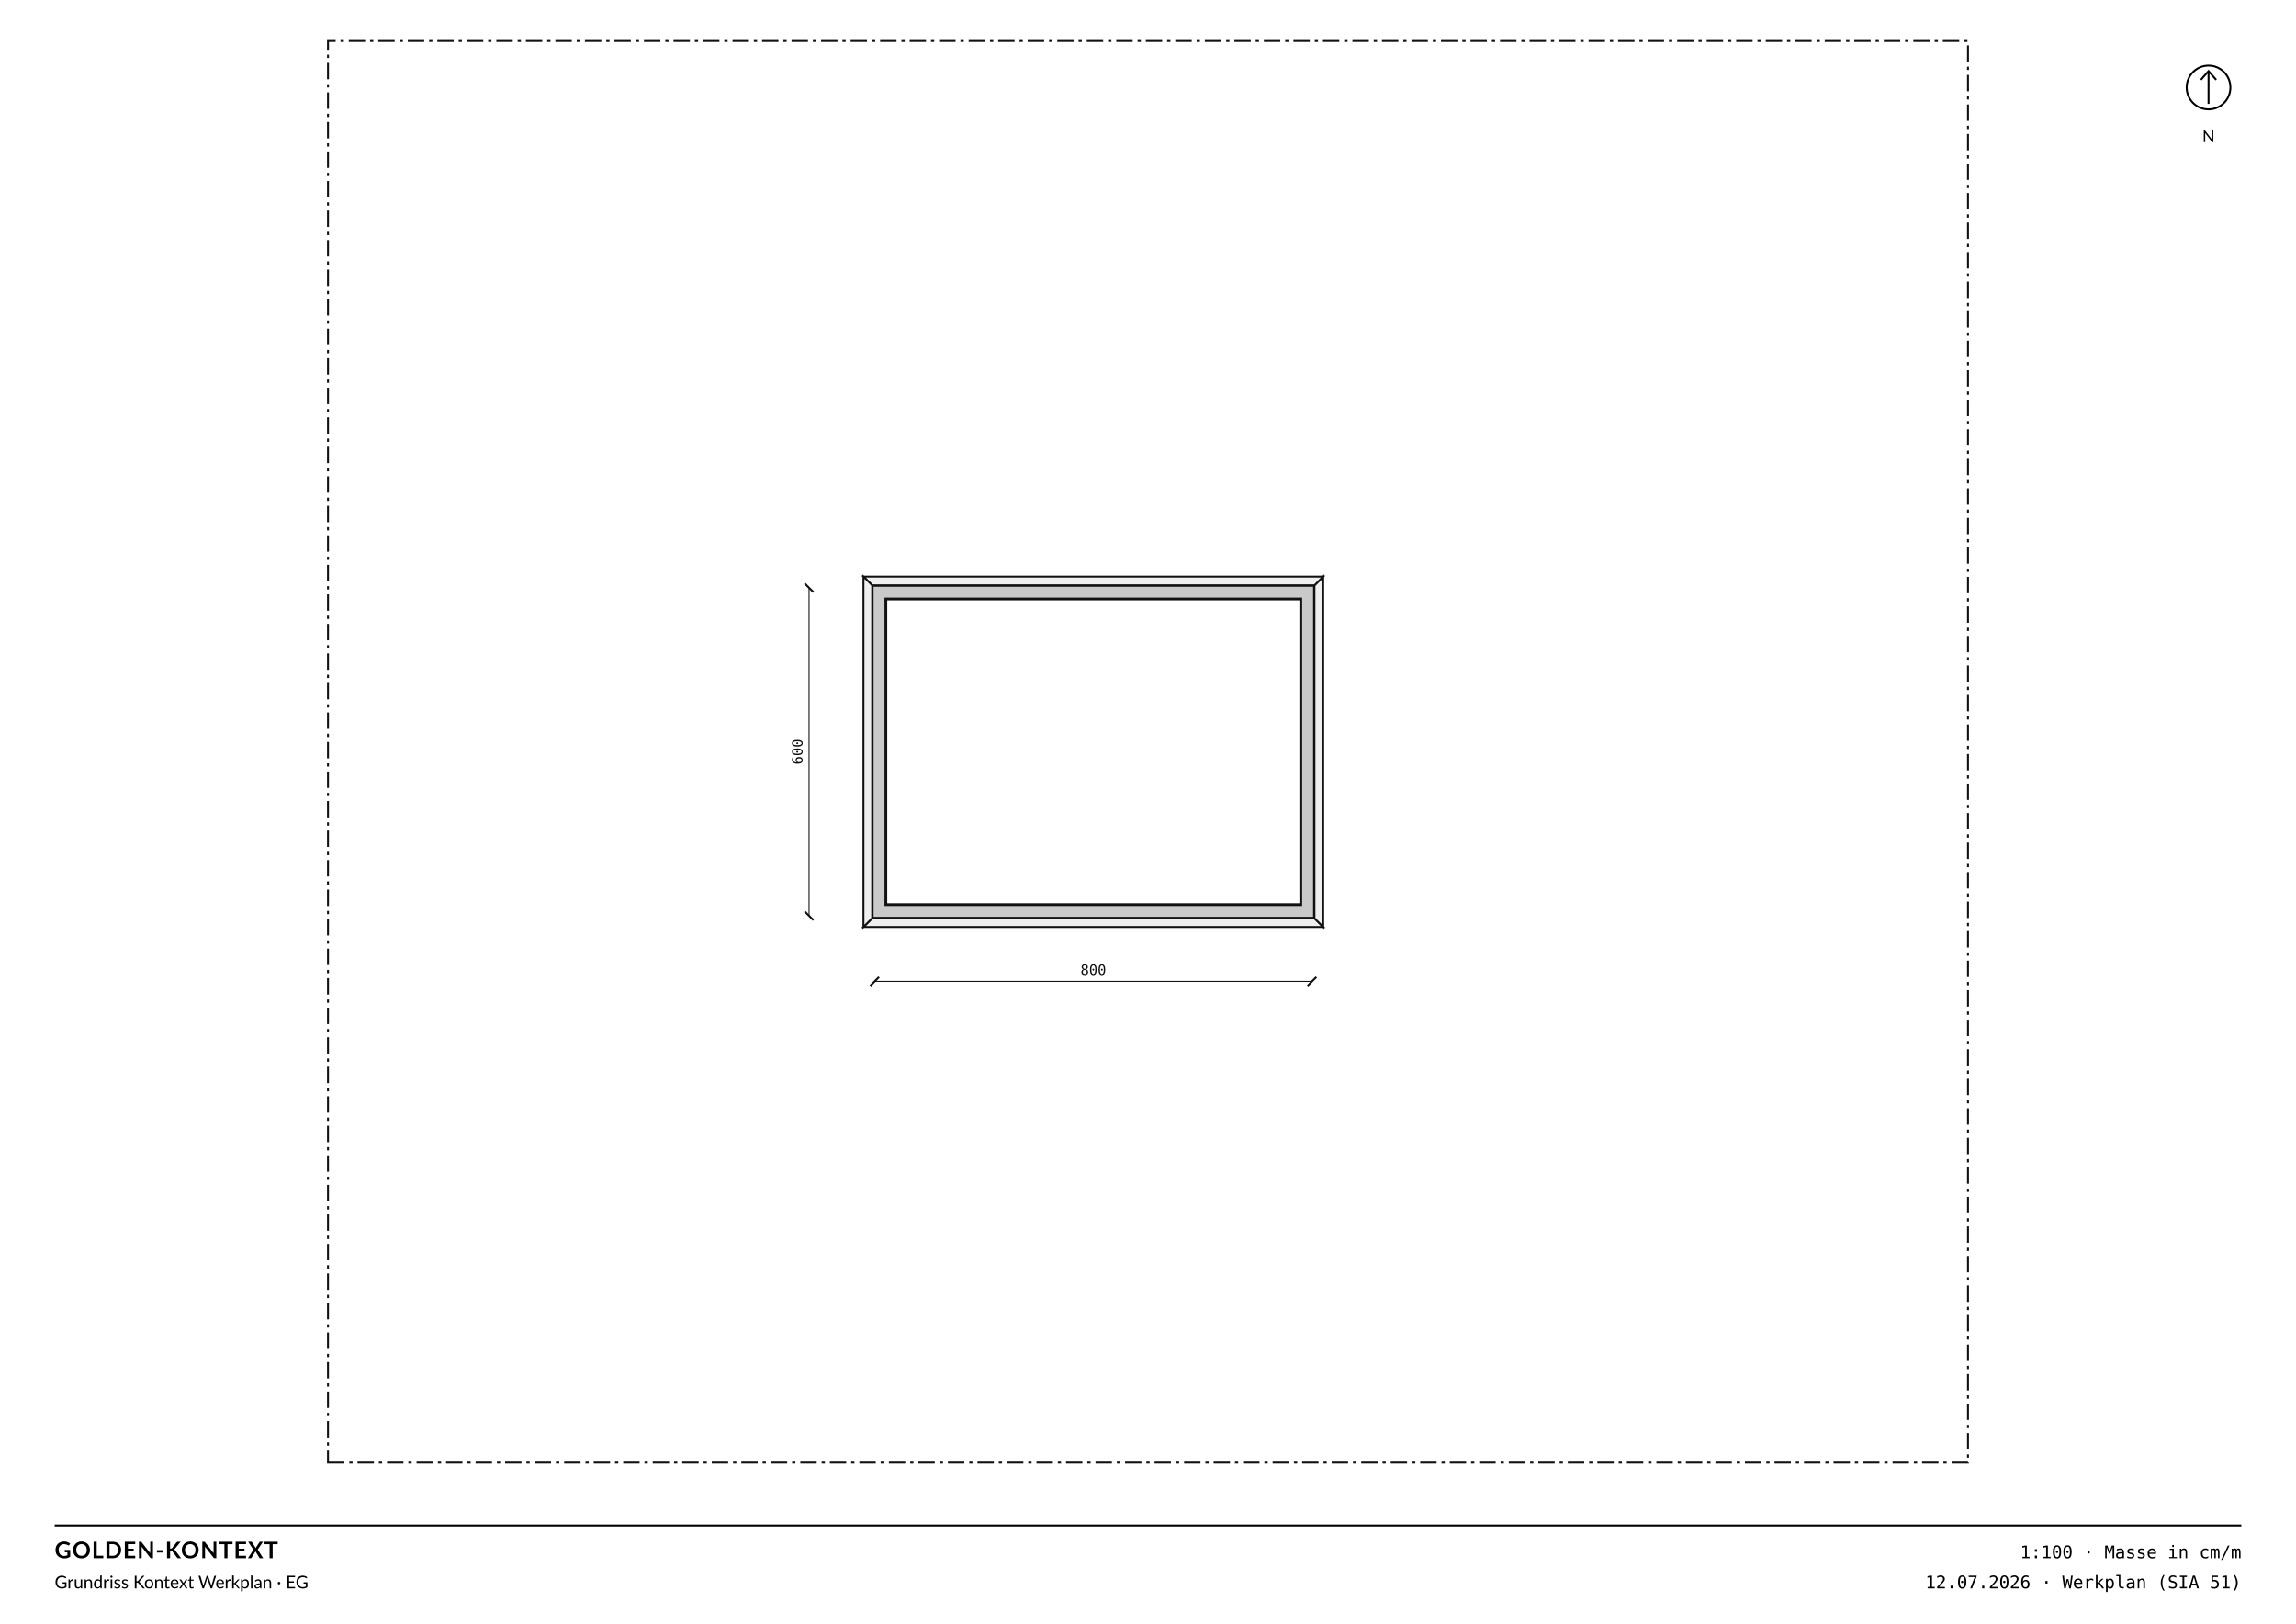
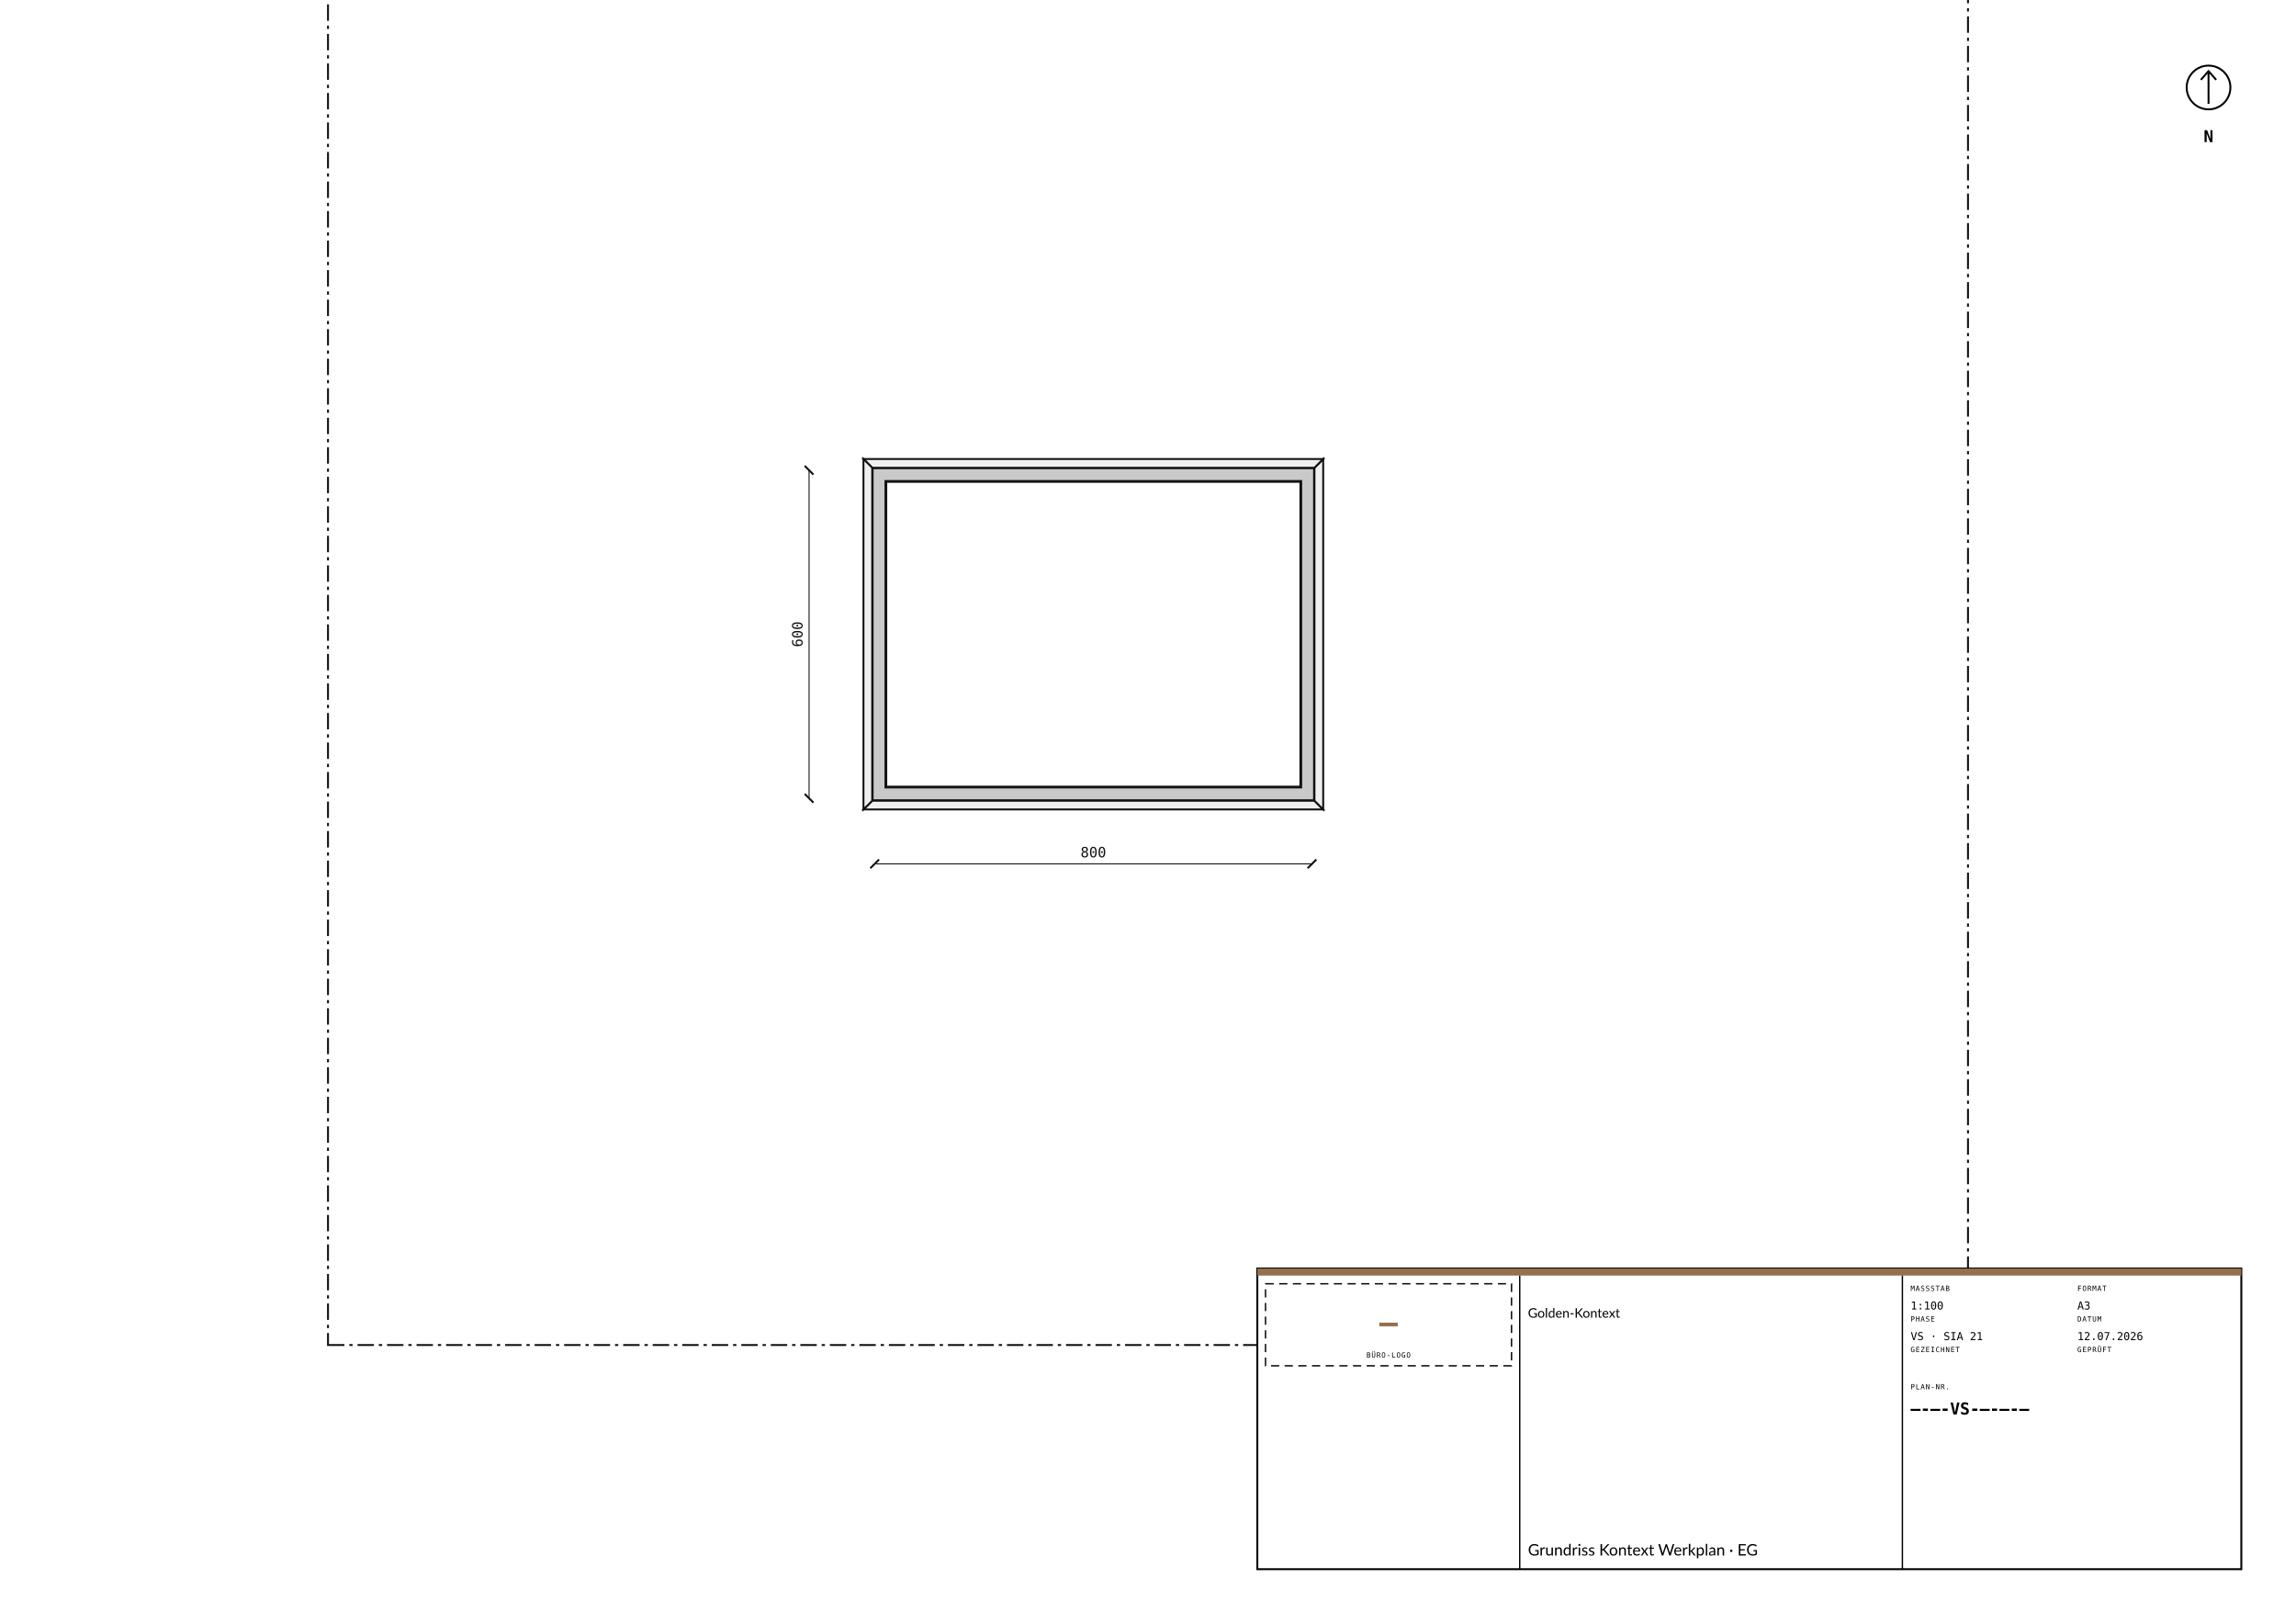
<svg xmlns="http://www.w3.org/2000/svg" width="420mm" height="297mm" viewBox="0 0 420 297" font-family="Helvetica, Arial, sans-serif">
  <rect width="420" height="297" fill="white" />
-   <g transform="translate(160.00, 167.50) scale(0.01)">
+   <g transform="translate(160.00, 146.00) scale(0.01)">
    <path d="M 8045 45 L 8045 -6045 L -45 -6045 L -45 45 Z M 205 -5795 L 7795 -5795 L 7795 -205 L 205 -205 Z" fill-rule="evenodd" fill="#c9c9c9" stroke="#111" stroke-width="50" />
    <path d="M -45 45 L 8045 45 L 8205 205 L -205 205 Z" fill-rule="evenodd" fill="#efefef" stroke="#111" stroke-width="35" />
    <path d="M 8045 45 L 8045 -6045 L 8205 -6205 L 8205 205 Z" fill-rule="evenodd" fill="#efefef" stroke="#111" stroke-width="35" />
    <path d="M 8045 -6045 L -45 -6045 L -205 -6205 L 8205 -6205 Z" fill-rule="evenodd" fill="#efefef" stroke="#111" stroke-width="35" />
    <path d="M -45 -6045 L -45 45 L -205 205 L -205 -6205 Z" fill-rule="evenodd" fill="#efefef" stroke="#111" stroke-width="35" />
    <path d="M -10000 10000 L 20000 10000 L 20000 -16000 L -10000 -16000 Z" fill-rule="evenodd" fill="none" stroke="#111" stroke-width="35" stroke-dasharray="300 90 60 90" />
    <g stroke="#111" fill="#111">
      <line x1="0" y1="1200" x2="8000" y2="1200" stroke-width="18" />
      <line x1="-80" y1="1280" x2="80" y2="1120" stroke-width="36" />
      <line x1="7920" y1="1280" x2="8080" y2="1120" stroke-width="36" />
      <text x="4000" y="1080" text-anchor="middle" font-size="260" font-family="'IBM Plex Mono', ui-monospace, monospace" stroke="none">800</text>
    </g>
    <g stroke="#111" fill="#111">
      <line x1="-1200" y1="0" x2="-1200" y2="-6000" stroke-width="18" />
      <line x1="-1280" y1="-80" x2="-1120" y2="80" stroke-width="36" />
      <line x1="-1280" y1="-6080" x2="-1120" y2="-5920" stroke-width="36" />
      <text x="-1320" y="-3000" text-anchor="middle" font-size="260" font-family="'IBM Plex Mono', ui-monospace, monospace" stroke="none" transform="rotate(-90 -1320 -3000)">600</text>
    </g>
  </g>
-   <g stroke="black" fill="none" stroke-width="0.35">
-     <circle cx="404" cy="16" r="4" />
-     <path d="M 404 19 L 404 13 M 402.6 14.6 L 404 13 L 405.4 14.6" />
-     <text x="404" y="26" text-anchor="middle" font-size="3" font-family="'Lato', Helvetica, Arial, sans-serif" stroke="none" fill="black">N</text>
+   <g data-teil="nordpfeil" stroke="black" fill="none" stroke-width="0.35">
+     <circle cx="404.00" cy="16.00" r="4" />
+     <path d="M 404.00 19.00 L 404.00 13.00 M 402.60 14.60 L 404.00 13.00 L 405.40 14.60" />
+     <text x="404.00" y="26.00" text-anchor="middle" font-family="'IBM Plex Mono', ui-monospace, monospace" font-size="3" font-feature-settings="'tnum'" font-weight="bold" stroke="none" fill="black">N</text>
  </g>
-   <g font-size="3.2">
-     <line x1="10" y1="279" x2="410" y2="279" stroke="black" stroke-width="0.35" />
-     <text x="10" y="285" font-weight="bold" font-family="'Lato', Helvetica, Arial, sans-serif" letter-spacing="0.04em" font-size="4.2">GOLDEN-KONTEXT</text>
-     <text x="10" y="290.5" font-family="'Lato', Helvetica, Arial, sans-serif">Grundriss Kontext Werkplan · EG</text>
-     <text x="410" y="285" text-anchor="end" font-family="'IBM Plex Mono', ui-monospace, monospace" font-feature-settings="'tnum'">1:100 · Masse in cm/m</text>
-     <text x="410" y="290.5" text-anchor="end" font-family="'IBM Plex Mono', ui-monospace, monospace" font-feature-settings="'tnum'">12.07.2026 · Werkplan (SIA 51)</text>
+   <g data-teil="plankopf">
+     <rect x="230" y="232" width="180" height="55" fill="white" stroke="black" stroke-width="0.35" />
+     <rect x="230" y="232" width="180" height="1.3" fill="#94704F" />
+     <line x1="278" y1="233.3" x2="278" y2="287" stroke="black" stroke-width="0.25" />
+     <line x1="348" y1="233.3" x2="348" y2="287" stroke="black" stroke-width="0.25" />
+     <rect x="231.5" y="234.8" width="45" height="15" fill="none" stroke="black" stroke-width="0.25" stroke-dasharray="1.5 1" />
+     <text x="254.00" y="243.80" text-anchor="middle" font-family="'IBM Plex Mono', ui-monospace, monospace" font-size="5.6" font-feature-settings="'tnum'" font-weight="bold" fill="#94704F">—</text>
+     <text x="254.00" y="248.30" text-anchor="middle" font-family="'IBM Plex Mono', ui-monospace, monospace" font-size="1.3" font-feature-settings="'tnum'" letter-spacing="0.1em">BÜRO-LOGO</text>
+     <text x="279.50" y="241.00" text-anchor="start" font-family="'Lato', Helvetica, Arial, sans-serif" font-size="2.4">Golden-Kontext</text>
+     <text x="279.50" y="284.50" text-anchor="start" font-family="'Lato', Helvetica, Arial, sans-serif" font-size="2.9">Grundriss Kontext Werkplan · EG</text>
+     <text x="349.50" y="236.10" text-anchor="start" font-family="'IBM Plex Mono', ui-monospace, monospace" font-size="1.3" font-feature-settings="'tnum'" letter-spacing="0.1em">MASSSTAB</text>
+     <text x="349.50" y="239.50" text-anchor="start" font-family="'IBM Plex Mono', ui-monospace, monospace" font-size="2" font-feature-settings="'tnum'">1:100</text>
+     <text x="380.00" y="236.10" text-anchor="start" font-family="'IBM Plex Mono', ui-monospace, monospace" font-size="1.3" font-feature-settings="'tnum'" letter-spacing="0.1em">FORMAT</text>
+     <text x="380.00" y="239.50" text-anchor="start" font-family="'IBM Plex Mono', ui-monospace, monospace" font-size="2" font-feature-settings="'tnum'">A3</text>
+     <text x="349.50" y="241.70" text-anchor="start" font-family="'IBM Plex Mono', ui-monospace, monospace" font-size="1.3" font-feature-settings="'tnum'" letter-spacing="0.1em">PHASE</text>
+     <text x="349.50" y="245.10" text-anchor="start" font-family="'IBM Plex Mono', ui-monospace, monospace" font-size="2" font-feature-settings="'tnum'">VS · SIA 21</text>
+     <text x="380.00" y="241.70" text-anchor="start" font-family="'IBM Plex Mono', ui-monospace, monospace" font-size="1.3" font-feature-settings="'tnum'" letter-spacing="0.1em">DATUM</text>
+     <text x="380.00" y="245.10" text-anchor="start" font-family="'IBM Plex Mono', ui-monospace, monospace" font-size="2" font-feature-settings="'tnum'">12.07.2026</text>
+     <text x="349.50" y="247.30" text-anchor="start" font-family="'IBM Plex Mono', ui-monospace, monospace" font-size="1.3" font-feature-settings="'tnum'" letter-spacing="0.1em">GEZEICHNET</text>
+     <text x="380.00" y="247.30" text-anchor="start" font-family="'IBM Plex Mono', ui-monospace, monospace" font-size="1.3" font-feature-settings="'tnum'" letter-spacing="0.1em">GEPRÜFT</text>
+     <text x="349.50" y="254.10" text-anchor="start" font-family="'IBM Plex Mono', ui-monospace, monospace" font-size="1.3" font-feature-settings="'tnum'" letter-spacing="0.1em">PLAN-NR.</text>
+     <text x="349.50" y="258.70" text-anchor="start" font-family="'IBM Plex Mono', ui-monospace, monospace" font-size="3" font-feature-settings="'tnum'" font-weight="bold">—-—-VS-—-—-—</text>
  </g>
</svg>
